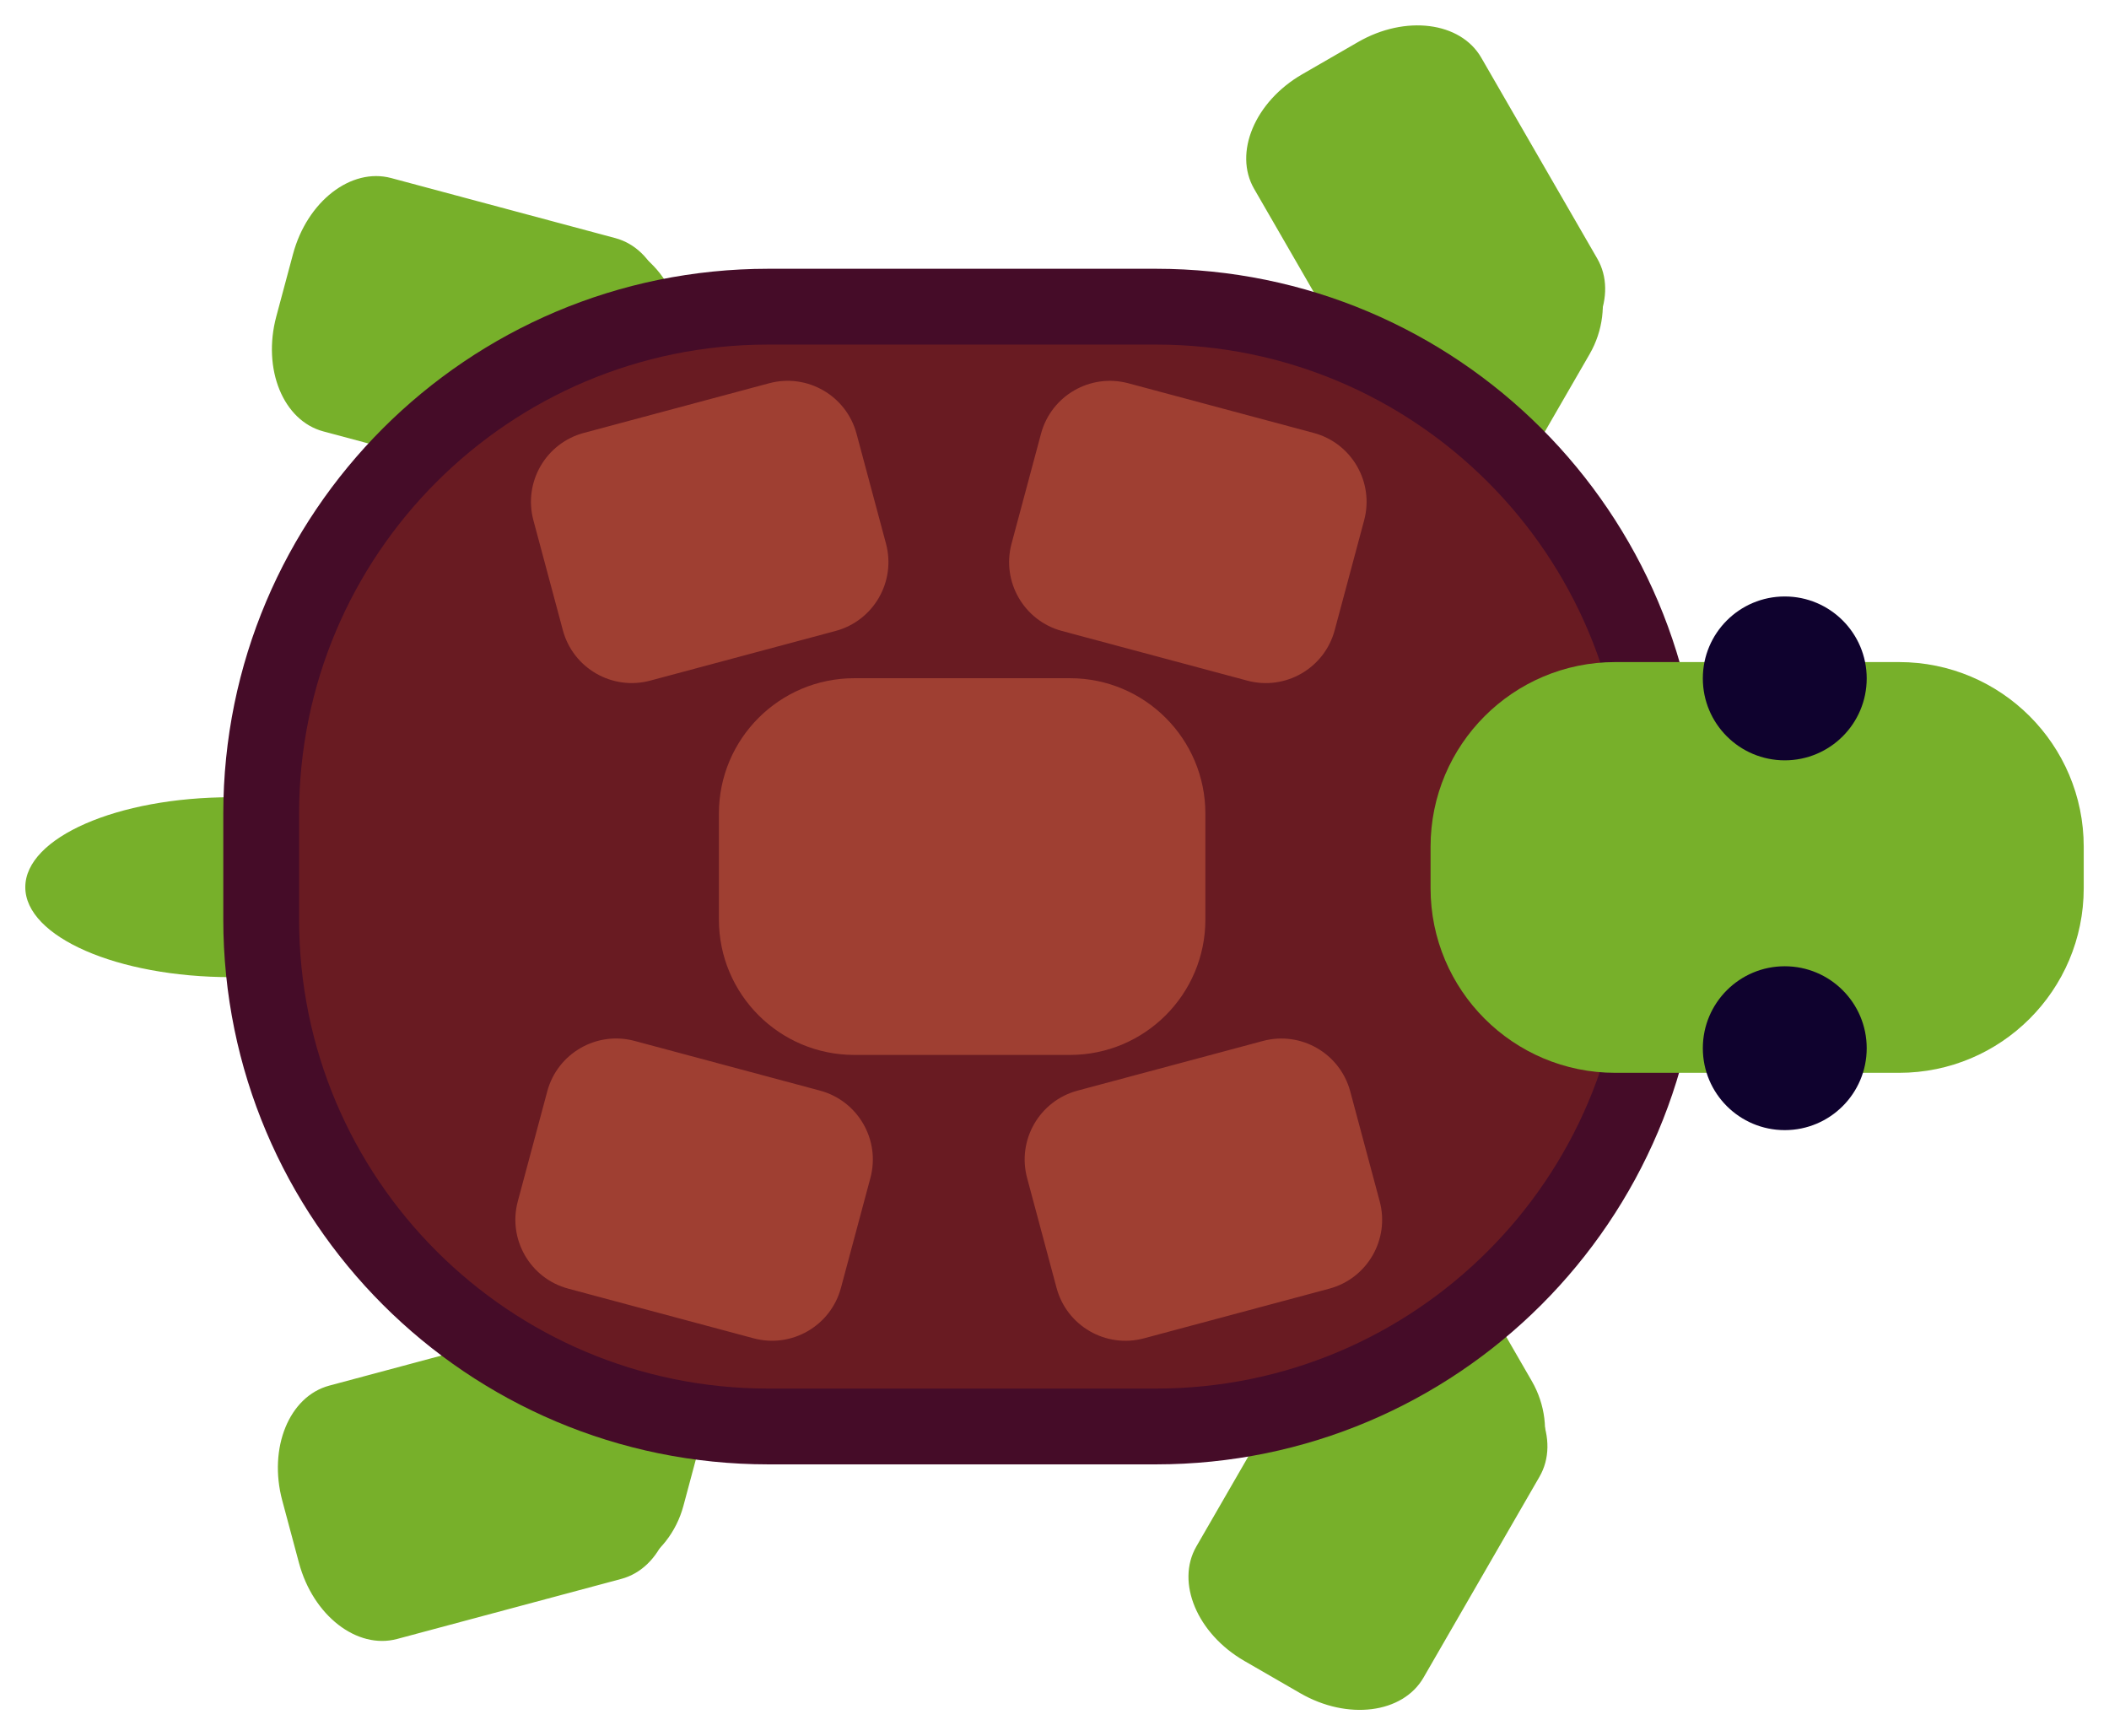
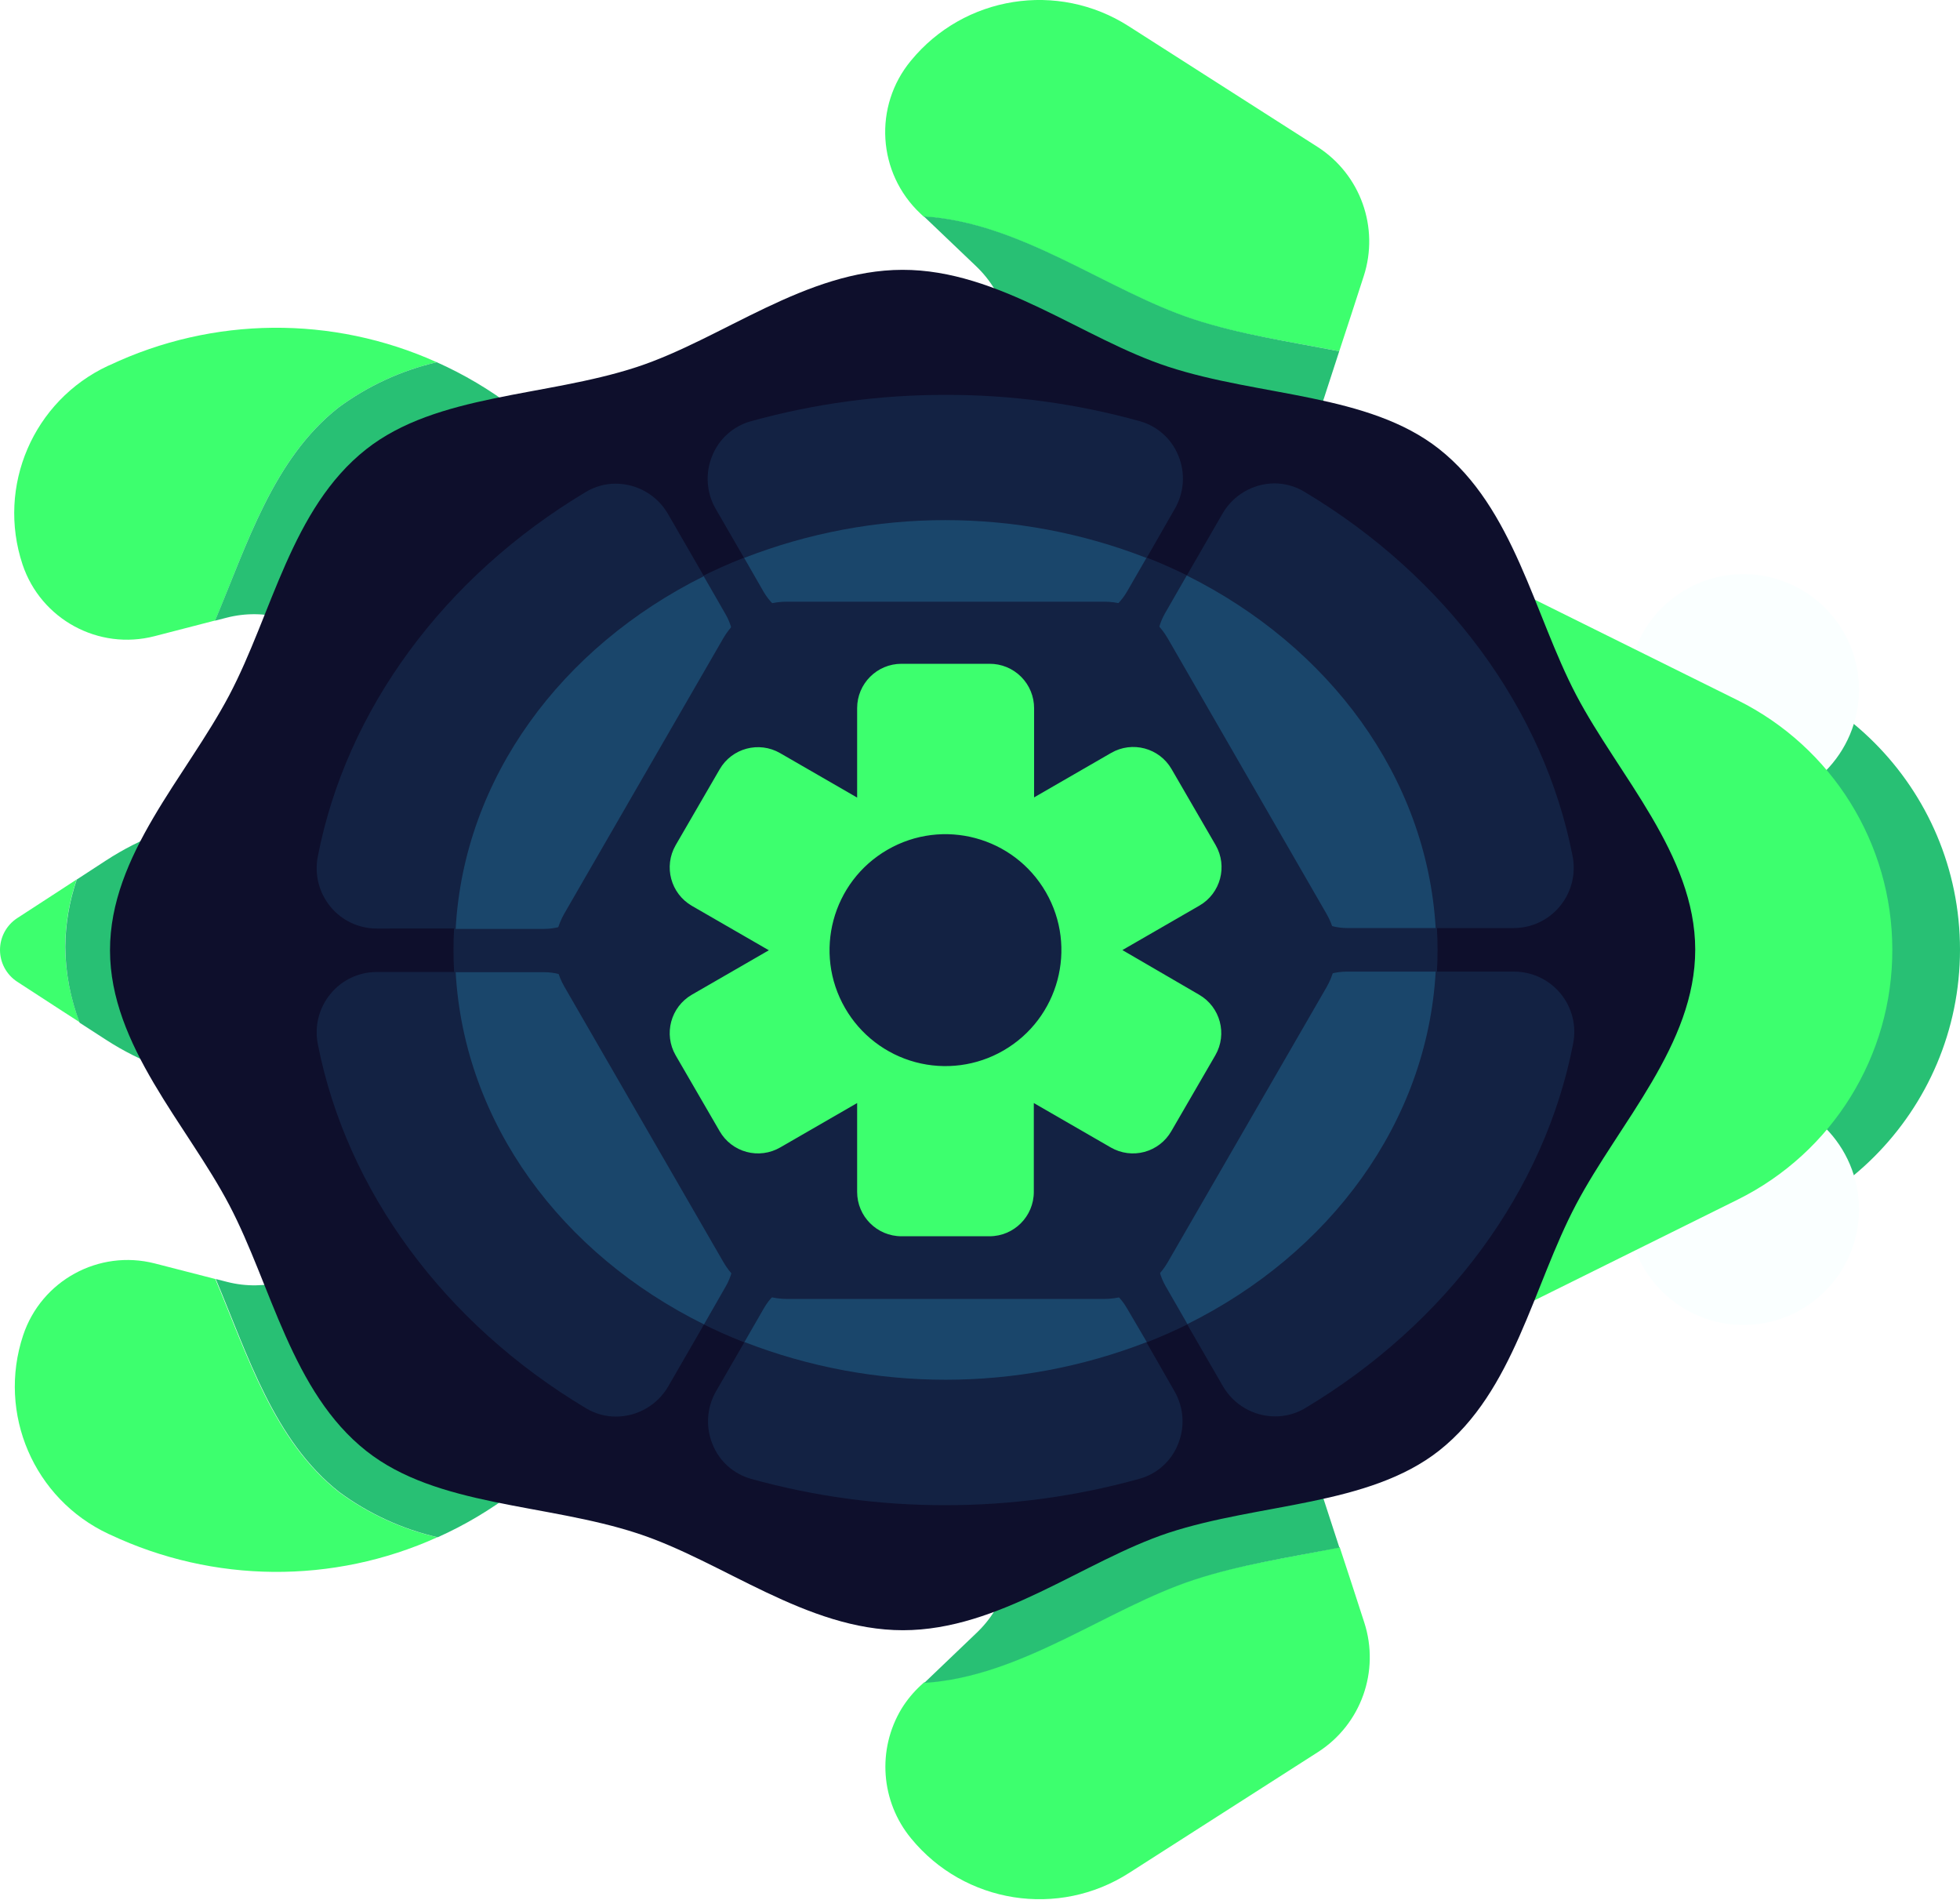
- <svg xmlns="http://www.w3.org/2000/svg" width="166.933" height="137.36" viewBox="0 0 44.168 36.343" version="1.1" id="svg8">
-   <defs id="defs2">
-     <clipPath clipPathUnits="userSpaceOnUse" id="clipPath874">
-       <g id="use876" style="stroke-width:1.5">
-         <rect style="fill:#0e0421;stroke:#488bd4;stroke-width:0.397;-inkscape-stroke:none;paint-order:stroke fill markers;stop-color:#000000" id="rect938" width="508" height="285.75" x="0" y="11.25" />
-       </g>
-     </clipPath>
+ <svg xmlns="http://www.w3.org/2000/svg" id="Layer_1" data-name="Layer 1" viewBox="0 0 206.457 200.016" version="1.1" width="206.457" height="200.016">
+   <defs id="defs4">
+     <style id="style2">.cls-1{fill:#3dff6e;}.cls-2{fill:#28c074;}.cls-3{fill:#faffff;}.cls-4{fill:#0e0f2c;}.cls-5{fill:#132243;}.cls-6{fill:#1a466b;}</style>
  </defs>
-   <g id="layer1" transform="translate(-89.01225,-62.98667)">
-     <g id="g15000">
-       <rect style="font-variation-settings:normal;opacity:1;vector-effect:none;fill:#77b02a;fill-opacity:1;stroke:#000000;stroke-width:1.058;stroke-linecap:butt;stroke-linejoin:round;stroke-miterlimit:4;stroke-dasharray:none;stroke-dashoffset:0;stroke-opacity:0;-inkscape-stroke:none;paint-order:stroke fill markers;stop-color:#000000;stop-opacity:1" id="rect14508" width="5.493" height="8.007" x="66.362" y="-122.044" rx="2.071" ry="1.574" transform="matrix(0.8660254,-0.5,-0.5,-0.8660254,0,0)" />
-       <rect style="font-variation-settings:normal;opacity:1;vector-effect:none;fill:#77b02a;fill-opacity:1;stroke:#000000;stroke-width:1.058;stroke-linecap:butt;stroke-linejoin:round;stroke-miterlimit:4;stroke-dasharray:none;stroke-dashoffset:0;stroke-opacity:0;-inkscape-stroke:none;paint-order:stroke fill markers;stop-color:#000000;stop-opacity:1" id="rect14510" width="5.548" height="6.267" x="135.571" y="-4.017" rx="2.071" ry="2.071" transform="matrix(0.8660254,0.5,0.5,-0.8660254,0,0)" />
-       <rect style="font-variation-settings:normal;opacity:1;vector-effect:none;fill:#77b02a;fill-opacity:1;stroke:#000000;stroke-width:1.058;stroke-linecap:butt;stroke-linejoin:round;stroke-miterlimit:4;stroke-dasharray:none;stroke-dashoffset:0;stroke-opacity:0;-inkscape-stroke:none;paint-order:stroke fill markers;stop-color:#000000;stop-opacity:1" id="rect14504" width="5.493" height="8.007" x="146.473" y="19.131" rx="2.071" ry="1.574" transform="rotate(30)" />
-       <rect style="font-variation-settings:normal;opacity:1;vector-effect:none;fill:#77b02a;fill-opacity:1;stroke:#000000;stroke-width:1.058;stroke-linecap:butt;stroke-linejoin:round;stroke-miterlimit:4;stroke-dasharray:none;stroke-dashoffset:0;stroke-opacity:0;-inkscape-stroke:none;paint-order:stroke fill markers;stop-color:#000000;stop-opacity:1" id="rect14506" width="5.548" height="6.267" x="53.365" y="135.948" rx="2.071" ry="2.071" transform="rotate(-30)" />
-       <rect style="font-variation-settings:normal;opacity:1;vector-effect:none;fill:#77b02a;fill-opacity:1;stroke:#000000;stroke-width:1.058;stroke-linecap:butt;stroke-linejoin:round;stroke-miterlimit:4;stroke-dasharray:none;stroke-dashoffset:0;stroke-opacity:0;-inkscape-stroke:none;paint-order:stroke fill markers;stop-color:#000000;stop-opacity:1" id="rect14500" width="5.493" height="8.007" x="-44.777" y="-117.593" rx="2.071" ry="1.574" transform="matrix(0.258819,-0.9659258,-0.9659258,-0.258819,0,0)" />
-       <rect style="font-variation-settings:normal;opacity:1;vector-effect:none;fill:#77b02a;fill-opacity:1;stroke:#000000;stroke-width:1.058;stroke-linecap:butt;stroke-linejoin:round;stroke-miterlimit:4;stroke-dasharray:none;stroke-dashoffset:0;stroke-opacity:0;-inkscape-stroke:none;paint-order:stroke fill markers;stop-color:#000000;stop-opacity:1" id="rect14502" width="5.548" height="6.267" x="76.161" y="-97.99" rx="2.071" ry="2.071" transform="matrix(0.9659258,-0.258819,-0.258819,-0.9659258,0,0)" />
-       <rect style="font-variation-settings:normal;opacity:1;vector-effect:none;fill:#77b02a;fill-opacity:1;stroke:#000000;stroke-width:1.058;stroke-linecap:butt;stroke-linejoin:round;stroke-miterlimit:4;stroke-dasharray:none;stroke-dashoffset:0;stroke-opacity:0;-inkscape-stroke:none;paint-order:stroke fill markers;stop-color:#000000;stop-opacity:1" id="rect14363" width="5.493" height="8.007" x="113.695" y="-75.26" rx="2.071" ry="1.574" transform="rotate(75)" />
-       <rect style="font-variation-settings:normal;opacity:1;vector-effect:none;fill:#77b02a;fill-opacity:1;stroke:#000000;stroke-width:1.058;stroke-linecap:butt;stroke-linejoin:round;stroke-miterlimit:4;stroke-dasharray:none;stroke-dashoffset:0;stroke-opacity:0;-inkscape-stroke:none;paint-order:stroke fill markers;stop-color:#000000;stop-opacity:1" id="rect10008" width="5.548" height="6.267" x="118.721" y="60.366" rx="2.071" ry="2.071" transform="rotate(15)" />
-       <ellipse style="fill:#77b02a;fill-opacity:1;stroke:#000000;stroke-width:1.058;stroke-linejoin:round;stroke-opacity:0;paint-order:stroke fill markers;stop-color:#000000" id="path1664" cx="93.853" cy="81.568" rx="4.311" ry="1.884" />
-       <rect style="font-variation-settings:normal;opacity:1;fill:#691b22;fill-opacity:1;stroke:#450c28;stroke-width:3.175;stroke-linecap:butt;stroke-linejoin:round;stroke-miterlimit:4;stroke-dasharray:none;stroke-dashoffset:0;stroke-opacity:1;paint-order:stroke fill markers;stop-color:#000000;stop-opacity:1" id="rect8636" width="27.772" height="21.866" x="95.276" y="70.203" rx="9.826" ry="9.826" />
-       <rect style="fill:#77b02a;fill-opacity:1;stroke:#000000;stroke-width:1.058;stroke-linejoin:round;stroke-opacity:0;paint-order:stroke fill markers;stop-color:#000000" id="rect1216" width="13.679" height="8.603" x="118.972" y="76.853" rx="3.868" ry="3.868" />
-       <circle style="fill:#0f022e;fill-opacity:1;stroke:#000000;stroke-width:1.058;stroke-linejoin:round;stroke-opacity:0;paint-order:stroke fill markers;stop-color:#000000" id="path1536" cx="126.39" cy="77.195" r="1.716" />
-       <circle style="fill:#0f022e;fill-opacity:1;stroke:#000000;stroke-width:1.058;stroke-linejoin:round;stroke-opacity:0;paint-order:stroke fill markers;stop-color:#000000" id="circle1640" cx="126.39" cy="84.94" r="1.716" />
-       <rect style="font-variation-settings:normal;opacity:1;vector-effect:none;fill:#9f3f32;fill-opacity:1;stroke:#000000;stroke-width:0.835;stroke-linecap:butt;stroke-linejoin:round;stroke-miterlimit:4;stroke-dasharray:none;stroke-dashoffset:0;stroke-opacity:0;-inkscape-stroke:none;paint-order:stroke fill markers;stop-color:#000000;stop-opacity:1" id="rect8858" width="10.188" height="7.89" x="104.068" y="77.191" rx="2.836" ry="2.836" />
-       <rect style="font-variation-settings:normal;opacity:1;vector-effect:none;fill:#9f3f32;fill-opacity:1;stroke:#000000;stroke-width:0.835;stroke-linecap:butt;stroke-linejoin:round;stroke-miterlimit:4;stroke-dasharray:none;stroke-dashoffset:0;stroke-opacity:0;-inkscape-stroke:none;paint-order:stroke fill markers;stop-color:#000000;stop-opacity:1" id="rect9002" width="7.006" height="5.371" x="125.691" y="39.44" rx="1.494" ry="1.494" transform="rotate(15)" />
-       <rect style="font-variation-settings:normal;opacity:1;vector-effect:none;fill:#9f3f32;fill-opacity:1;stroke:#000000;stroke-width:0.835;stroke-linecap:butt;stroke-linejoin:round;stroke-miterlimit:4;stroke-dasharray:none;stroke-dashoffset:0;stroke-opacity:0;-inkscape-stroke:none;paint-order:stroke fill markers;stop-color:#000000;stop-opacity:1" id="rect9106" width="7.006" height="5.371" x="84.069" y="111.783" rx="1.494" ry="1.494" transform="rotate(-15)" />
-       <rect style="font-variation-settings:normal;opacity:1;vector-effect:none;fill:#9f3f32;fill-opacity:1;stroke:#000000;stroke-width:0.835;stroke-linecap:butt;stroke-linejoin:round;stroke-miterlimit:4;stroke-dasharray:none;stroke-dashoffset:0;stroke-opacity:0;-inkscape-stroke:none;paint-order:stroke fill markers;stop-color:#000000;stop-opacity:1" id="rect9108" width="7.006" height="5.371" x="-84.653" y="95.801" rx="1.494" ry="1.494" transform="matrix(-0.9659258,0.258819,0.258819,0.9659258,0,0)" />
-       <rect style="font-variation-settings:normal;opacity:1;vector-effect:none;fill:#9f3f32;fill-opacity:1;stroke:#000000;stroke-width:0.835;stroke-linecap:butt;stroke-linejoin:round;stroke-miterlimit:4;stroke-dasharray:none;stroke-dashoffset:0;stroke-opacity:0;-inkscape-stroke:none;paint-order:stroke fill markers;stop-color:#000000;stop-opacity:1" id="rect9110" width="7.006" height="5.371" x="-126.274" y="55.421" rx="1.494" ry="1.494" transform="matrix(-0.9659258,-0.258819,-0.258819,0.9659258,0,0)" />
-     </g>
-   </g>
+   <path class="cls-1" d="m 8.077,92.617 -1.53,1 -4.74,3.08 a 4,4 0 0 0 0,6.69 l 4.74,3.08 1.83,1.18 a 23,23 0 0 1 -1.51,-8 22.54,22.54 0 0 1 1.21,-7.03 z" id="path8" />
+   <path class="cls-1" d="m 141.067,36.997 1.26,-3.84 1.32,-4.07 a 11.83,11.83 0 0 0 -4.87,-13.62 l -19.89,-12.71 a 17.48,17.48 0 0 0 -22.94,3.64 11.78,11.78 0 0 0 1,16.09 l 0.35,0.33 c 10.27,0.63 19.29,7.84 28.44,10.84 4.91,1.6 10.24,2.34 15.33,3.34 z" id="path10" />
+   <path class="cls-2" d="m 106.167,39.317 -2.45,10.26 28.06,16 9.29,-28.58 c -5.09,-1 -10.42,-1.77 -15.31,-3.37 -9.15,-3 -18.17,-10.21 -28.44,-10.84 l 5.46,5.21 a 11.82,11.82 0 0 1 3.39,11.32 z" id="path12" />
+   <path class="cls-1" d="m 141.117,162.937 1.27,3.87 1.32,4.07 a 11.86,11.86 0 0 1 -4.86,13.63 l -19.88,12.72 a 17.48,17.48 0 0 1 -23,-3.62 11.85,11.85 0 0 1 -1,-13.66 11.71,11.71 0 0 1 2,-2.43 l 0.36,-0.33 c 10.26,-0.64 19.28,-7.86 28.43,-10.86 4.94,-1.6 10.27,-2.33 15.36,-3.39 z" id="path14" />
+   <path class="cls-2" d="m 106.227,160.677 -2.45,-10.26 28,-16 9.31,28.57 c -5.09,1 -10.42,1.79 -15.3,3.39 -9.15,3 -18.17,10.22 -28.43,10.86 l 5.48,-5.24 a 11.81,11.81 0 0 0 3.39,-11.32 z" id="path16" />
+   <path class="cls-1" d="m 35.647,42.927 a 28.21,28.21 0 0 1 10.36,-4.78 41.13,41.13 0 0 0 -34.46,0.31 l -0.17,0.07 a 17.13,17.13 0 0 0 -9,20.93 11.6,11.6 0 0 0 13.91,7.54 l 6.38,-1.65 c 3.37,-8.02 6.09,-16.99 12.98,-22.42 z" id="path18" />
+   <path class="cls-2" d="m 35.047,68.177 7.23,7.38 27.95,-14.9 -9.41,-11.29 a 41.07,41.07 0 0 0 -14.81,-11.22 28.21,28.21 0 0 0 -10.36,4.78 c -6.89,5.43 -9.61,14.4 -13,22.44 l 1.21,-0.31 a 11.57,11.57 0 0 1 11.19,3.12 z" id="path20" />
+   <path class="cls-1" d="m 35.687,157.127 a 28.12,28.12 0 0 0 10.38,4.77 41.13,41.13 0 0 1 -34.47,-0.28 l -0.16,-0.07 a 17.13,17.13 0 0 1 -9,-20.92 11.59,11.59 0 0 1 13.86,-7.57 l 6.38,1.64 c 3.39,8.03 6.13,17 13.01,22.43 z" id="path22" />
+   <path class="cls-2" d="m 35.077,131.877 7.22,-7.38 28,14.88 -9.4,11.29 a 41.2,41.2 0 0 1 -14.79,11.23 28.12,28.12 0 0 1 -10.38,-4.77 c -6.88,-5.43 -9.62,-14.4 -13,-22.43 l 1.21,0.31 a 11.58,11.58 0 0 0 11.14,-3.13 z" id="path24" />
+   <path class="cls-2" d="M 36.087,113.197 V 86.867 a 30.39,30.39 0 0 0 -24.93,3.76 l -3.07,2 a 22.54,22.54 0 0 0 -1.21,7.08 23,23 0 0 0 1.51,8 l 2.78,1.8 a 30.42,30.42 0 0 0 24.92,3.69 z" id="path26" />
+   <circle class="cls-2" cx="100.007" cy="-175.617" r="30.84" id="circle28" transform="rotate(90)" />
+   <circle class="cls-3" cx="127.367" cy="-183.647" r="12.17" id="circle30" transform="rotate(90)" />
+   <circle class="cls-3" cx="72.637" cy="-183.647" r="12.17" id="circle32" transform="rotate(90)" />
+   <path class="cls-1" d="m 183.017,73.737 -28,-13.88 a 29.32,29.32 0 0 0 -28.38,1.31 l -3.79,2.34 a 29.3,29.3 0 0 0 -13.94,25 v 23.08 a 29.31,29.31 0 0 0 13.94,25 l 3.79,2.34 a 29.32,29.32 0 0 0 28.38,1.3 l 28,-13.88 a 29.3,29.3 0 0 0 16.31,-26.35 v 0 a 29.32,29.32 0 0 0 -16.31,-26.26 z" id="path34" />
+   <path class="cls-4" d="m 95.117,171.687 c -10.18,0 -19,-7.28 -28,-10.21 -9.63,-3.15 -21.07,-2.79 -28.51,-8.65 -7.9,-6.23 -10,-17.43 -14.45,-25.91 -4.45,-8.48 -12.56,-16.78 -12.57,-26.83 -0.01,-10.05 8,-18.24 12.55,-26.85 4.55,-8.61 6.53,-19.68 14.43,-25.92 7.43,-5.86 18.88,-5.51 28.5,-8.66 9,-2.95 17.8,-10.23 28,-10.24 10.2,-0.01 19,7.28 28,10.21 9.63,3.15 21.07,2.79 28.51,8.65 7.91,6.23 10,17.43 14.45,25.91 4.45,8.48 12.53,16.81 12.54,26.81 0.01,10 -8,18.24 -12.55,26.85 -4.55,8.61 -6.53,19.68 -14.42,25.92 -7.44,5.86 -18.88,5.51 -28.51,8.66 -8.96,2.97 -17.79,10.25 -27.97,10.26 z" id="path36" />
+   <ellipse class="cls-5" cx="100.047" cy="-99.597" rx="45.27" ry="51.83" id="ellipse38" transform="rotate(90)" />
+   <path class="cls-5" d="m 99.617,158.517 a 75.89,75.89 0 0 1 -20.5,-2.77 6.15,6.15 0 0 1 -4.06,-3.64 6.36,6.36 0 0 1 0.37,-5.59 l 5.05,-8.74 a 6.36,6.36 0 0 1 5.47,-3.17 h 27.28 a 6.35,6.35 0 0 1 5.48,3.16 l 5,8.74 a 6.33,6.33 0 0 1 0.38,5.59 6.12,6.12 0 0 1 -4.06,3.64 75.83,75.83 0 0 1 -20.41,2.78 z" id="path40" />
+   <path class="cls-5" d="m 80.467,126.867 -13.66,-23.64 a 6.33,6.33 0 0 1 0,-6.33 l 13.64,-23.65 a 6.35,6.35 0 0 1 5.48,-3.17 h 27.3 a 6.34,6.34 0 0 1 5.48,3.16 l 13.66,23.65 a 6.31,6.31 0 0 1 0,6.32 l -13.64,23.66 a 6.32,6.32 0 0 1 -5.5,3.13 H 85.917 a 6.32,6.32 0 0 1 -5.45,-3.13 z" id="path42" />
+   <path class="cls-5" d="m 85.917,65.487 a 6.34,6.34 0 0 1 -5.47,-3.15 l -5.05,-8.73 a 6.33,6.33 0 0 1 -0.38,-5.59 6.16,6.16 0 0 1 4.06,-3.65 76.22,76.22 0 0 1 20.49,-2.78 75.43,75.43 0 0 1 20.49,2.77 6.16,6.16 0 0 1 4.07,3.64 6.33,6.33 0 0 1 -0.38,5.59 l -5,8.73 a 6.32,6.32 0 0 1 -5.52,3.16 z" id="path44" />
+   <path class="cls-5" d="m 134.317,149.167 a 6.37,6.37 0 0 1 -5.5,-3.18 l -6.08,-10.52 a 6.36,6.36 0 0 1 0,-6.33 l 13.64,-23.65 a 6.32,6.32 0 0 1 5.47,-3.16 h 17.65 a 6.34,6.34 0 0 1 6.21,7.58 c -3,15.48 -13.31,29.47 -28.24,38.4 a 6.12,6.12 0 0 1 -3.15,0.86 z" id="path46" />
+   <path class="cls-5" d="m 141.847,97.737 a 6.33,6.33 0 0 1 -5.48,-3.16 l -13.66,-23.64 a 6.33,6.33 0 0 1 0,-6.33 l 6.07,-10.52 a 6.37,6.37 0 0 1 5.45,-3.18 6.12,6.12 0 0 1 3.15,0.87 c 14.94,8.92 25.25,22.9 28.27,38.37 a 6.36,6.36 0 0 1 -1.33,5.29 6.29,6.29 0 0 1 -4.87,2.3 z" id="path48" />
+   <path class="cls-5" d="m 64.897,149.187 a 6.09,6.09 0 0 1 -3.16,-0.87 c -14.93,-8.92 -25.23,-22.9 -28.26,-38.36 a 6.36,6.36 0 0 1 1.34,-5.29 6.27,6.27 0 0 1 4.86,-2.3 h 17.63 a 6.33,6.33 0 0 1 5.48,3.16 l 13.67,23.64 a 6.38,6.38 0 0 1 0,6.33 l -6.06,10.5 a 6.38,6.38 0 0 1 -5.5,3.19 z" id="path50" />
+   <path class="cls-5" d="m 39.677,97.787 a 6.29,6.29 0 0 1 -4.87,-2.3 6.38,6.38 0 0 1 -1.33,-5.29 c 3,-15.46 13.3,-29.45 28.22,-38.38 a 6.1,6.1 0 0 1 3.16,-0.88 6.38,6.38 0 0 1 5.5,3.18 l 6.07,10.51 a 6.31,6.31 0 0 1 0,6.32 L 62.787,94.607 a 6.34,6.34 0 0 1 -5.48,3.17 z" id="path52" />
+   <path class="cls-6" d="m 120.797,141.337 a 58.54,58.54 0 0 1 -42.38,0 l 2.06,-3.58 a 6.31,6.31 0 0 1 5.48,-3.16 h 27.27 a 6.33,6.33 0 0 1 5.47,3.16 z" id="path54" />
+   <path class="cls-6" d="m 80.467,126.867 -13.66,-23.64 a 6.33,6.33 0 0 1 0,-6.33 l 13.64,-23.65 a 6.35,6.35 0 0 1 5.48,-3.17 h 27.3 a 6.34,6.34 0 0 1 5.48,3.16 l 13.66,23.65 a 6.31,6.31 0 0 1 0,6.32 l -13.64,23.66 a 6.32,6.32 0 0 1 -5.5,3.13 H 85.917 a 6.32,6.32 0 0 1 -5.45,-3.13 z" id="path56" />
+   <path class="cls-6" d="m 120.767,58.747 -2.06,3.57 a 6.35,6.35 0 0 1 -5.48,3.17 H 85.907 a 6.35,6.35 0 0 1 -5.47,-3.16 l -2.05,-3.57 a 58.37,58.37 0 0 1 42.37,0 z" id="path58" />
+   <path class="cls-6" d="m 151.227,102.327 c -0.89,15.92 -11.19,29.7 -26.15,37.12 l -2.3,-4 a 6.34,6.34 0 0 1 0,-6.32 l 13.6,-23.64 a 6.32,6.32 0 0 1 5.47,-3.16 z" id="path60" />
+   <path class="cls-6" d="m 151.227,97.737 h -9.33 a 6.38,6.38 0 0 1 -5.49,-3.16 l -13.7,-23.64 a 6.38,6.38 0 0 1 0,-6.33 l 2.3,-4 c 14.97,7.45 25.28,21.2 26.22,37.13 z" id="path62" />
+   <path class="cls-6" d="m 76.447,135.477 -2.29,4 c -15,-7.41 -25.26,-21.16 -26.16,-37.09 h 9.32 a 6.33,6.33 0 0 1 5.47,3.15 l 13.66,23.64 a 6.27,6.27 0 0 1 0,6.3 z" id="path64" />
+   <path class="cls-6" d="M 76.427,70.997 62.777,94.667 a 6.32,6.32 0 0 1 -5.46,3.16 h -9.32 c 0.88,-15.94 11.17,-29.7 26.13,-37.14 l 2.3,4 a 6.31,6.31 0 0 1 0,6.31 z" id="path66" />
+   <path class="cls-5" d="m 76.177,132.877 -16.72,-28.95 a 7.75,7.75 0 0 1 0,-7.74 L 76.177,67.237 a 7.73,7.73 0 0 1 6.7,-3.87 h 33.43 a 7.73,7.73 0 0 1 6.7,3.87 l 16.72,29 a 7.75,7.75 0 0 1 0,7.74 l -16.72,28.95 a 7.75,7.75 0 0 1 -6.7,3.87 H 82.877 a 7.75,7.75 0 0 1 -6.7,-3.92 z" id="path68" />
+   <path class="cls-1" d="m 108.897,125.527 v -9.36 l 8.11,4.68 a 4.66,4.66 0 0 0 6.37,-1.71 l 4.64,-8 a 4.67,4.67 0 0 0 -1.71,-6.38 l -8.08,-4.7 8.11,-4.68 a 4.67,4.67 0 0 0 1.71,-6.38 l -4.64,-8 a 4.66,4.66 0 0 0 -6.37,-1.7 l -8.11,4.68 v -9.37 a 4.67,4.67 0 0 0 -4.7,-4.7 h -9.27 a 4.67,4.67 0 0 0 -4.67,4.67 v 9.42 l -8.11,-4.68 a 4.66,4.66 0 0 0 -6.37,1.7 l -4.64,8 a 4.68,4.68 0 0 0 1.71,6.38 l 8.11,4.68 -8.11,4.68 a 4.68,4.68 0 0 0 -1.71,6.38 l 4.64,8 a 4.66,4.66 0 0 0 6.37,1.71 l 8.11,-4.68 v 9.36 a 4.67,4.67 0 0 0 4.67,4.67 h 9.27 a 4.67,4.67 0 0 0 4.67,-4.67 z m -19.88,-19.36 a 12.21,12.21 0 1 1 16.68,4.47 12.2,12.2 0 0 1 -16.68,-4.47 z" id="path70" />
</svg>
